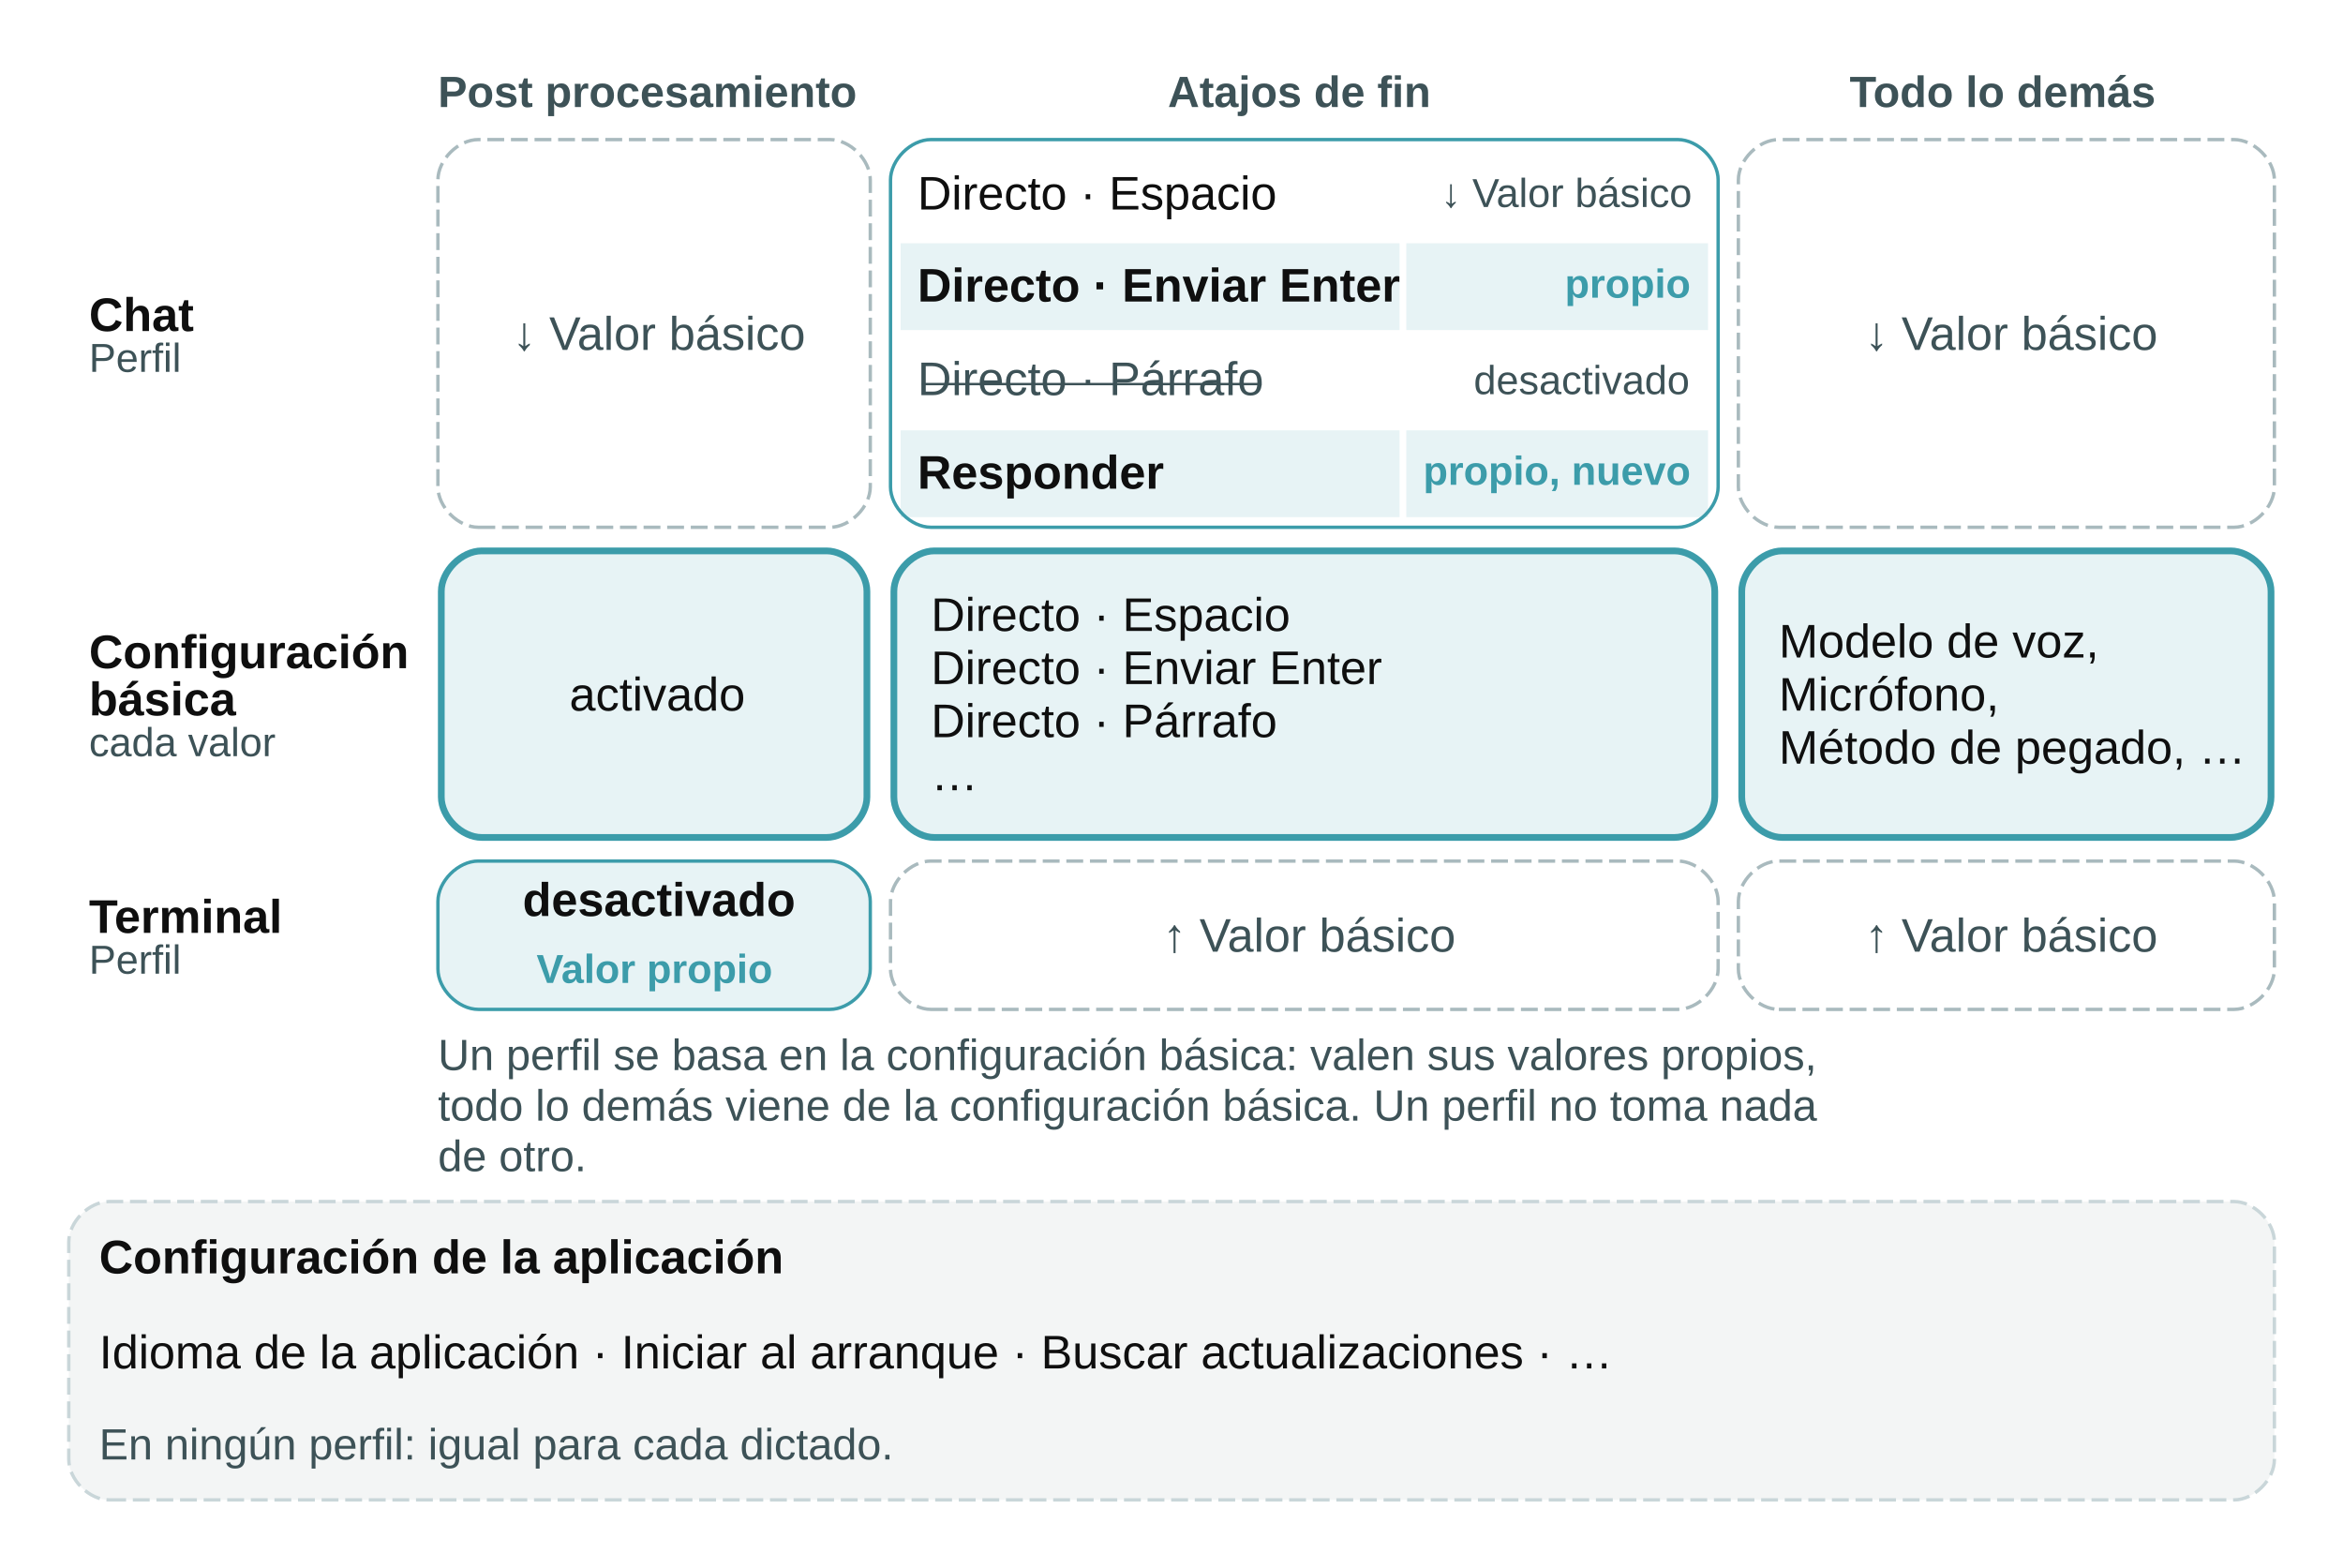
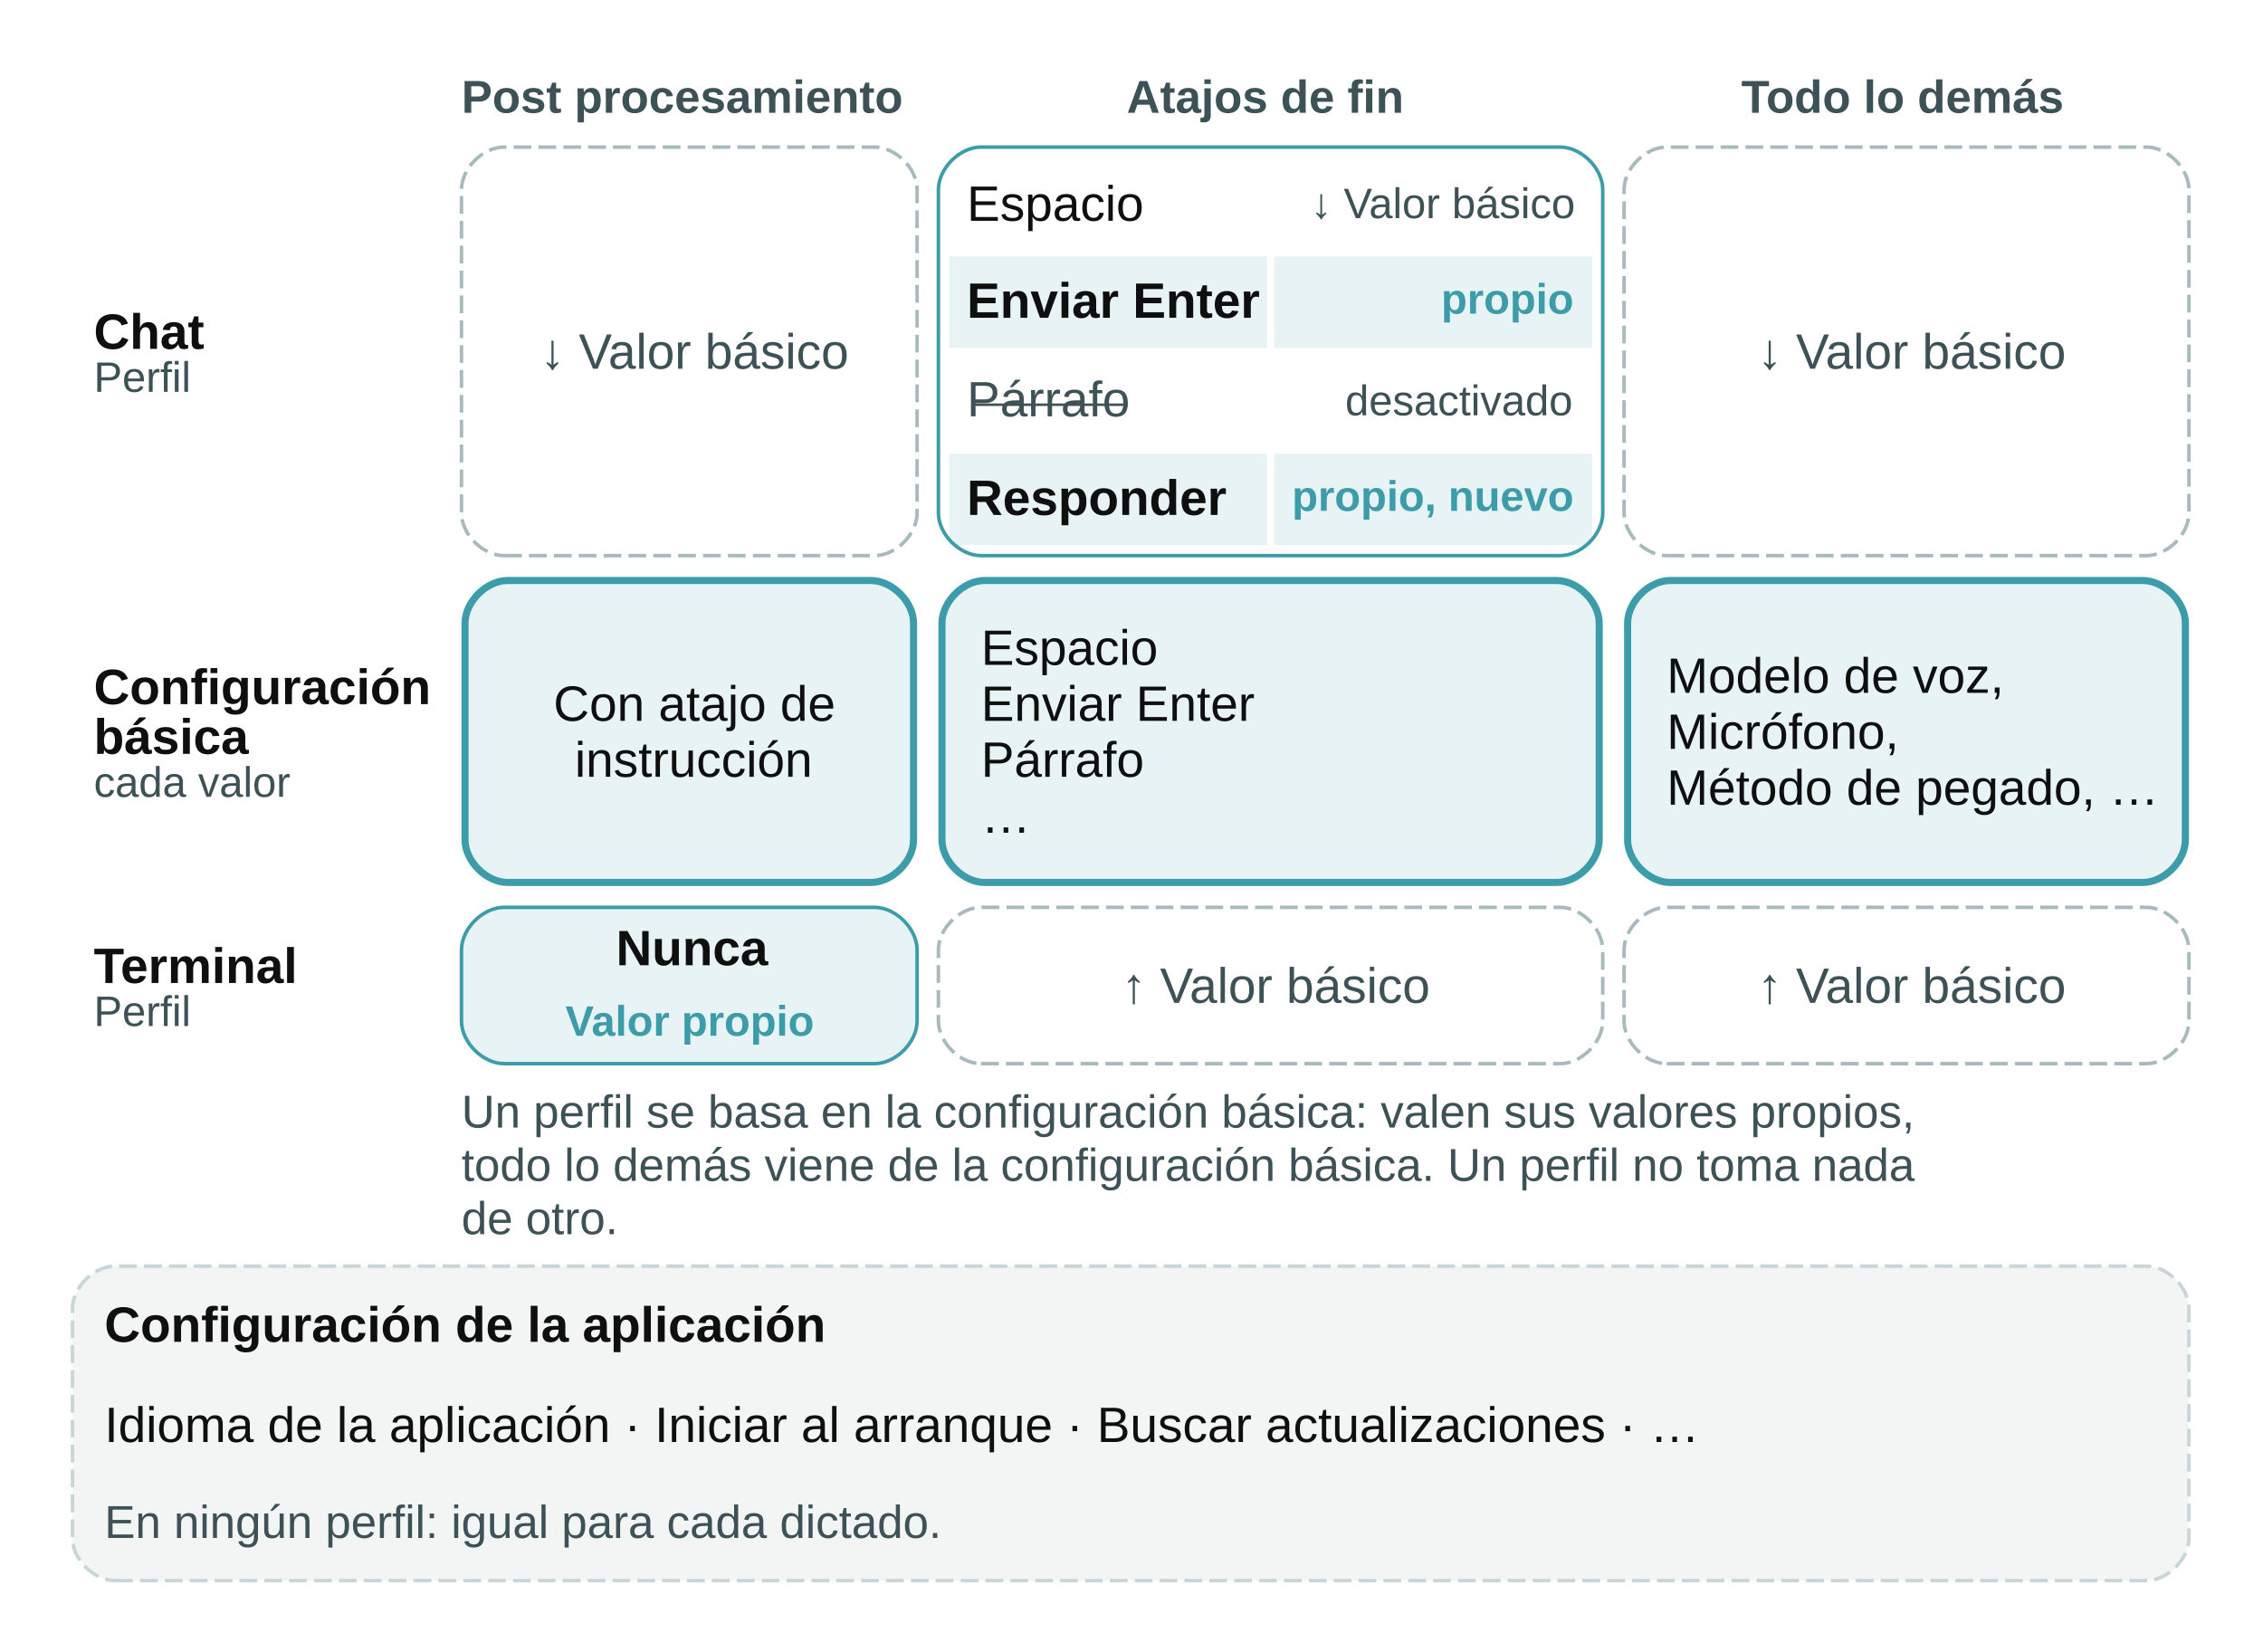
- <svg xmlns="http://www.w3.org/2000/svg" width="695px" height="465px" viewBox="0.00 0.00 695.00 465.00">
+ <svg xmlns="http://www.w3.org/2000/svg" width="637px" height="465px" viewBox="0.00 0.00 637.00 465.00">
  <g id="graph0" class="graph" transform="scale(1 1) rotate(0) translate(14.4 450.9)">
    <g id="node1" class="node">
      <text xml:space="preserve" text-anchor="start" x="115.5" y="-419.15" font-family="Arial, Helvetica, 'Liberation Sans', 'Arimo', sans-serif" font-weight="bold" font-size="13.00" fill="#3d5257">Post procesamiento</text>
-       <text xml:space="preserve" text-anchor="start" x="332" y="-419.15" font-family="Arial, Helvetica, 'Liberation Sans', 'Arimo', sans-serif" font-weight="bold" font-size="13.00" fill="#3d5257">Atajos de fin</text>
-       <text xml:space="preserve" text-anchor="start" x="534.25" y="-419.15" font-family="Arial, Helvetica, 'Liberation Sans', 'Arimo', sans-serif" font-weight="bold" font-size="13.00" fill="#3d5257">Todo lo demás</text>
+       <text xml:space="preserve" text-anchor="start" x="302.75" y="-419.15" font-family="Arial, Helvetica, 'Liberation Sans', 'Arimo', sans-serif" font-weight="bold" font-size="13.00" fill="#3d5257">Atajos de fin</text>
+       <text xml:space="preserve" text-anchor="start" x="475.75" y="-419.15" font-family="Arial, Helvetica, 'Liberation Sans', 'Arimo', sans-serif" font-weight="bold" font-size="13.00" fill="#3d5257">Todo lo demás</text>
      <text xml:space="preserve" text-anchor="start" x="12" y="-352.7" font-family="Arial, Helvetica, 'Liberation Sans', 'Arimo', sans-serif" font-weight="bold" font-size="14.00" fill="#0f0f0f">Chat</text>
      <text xml:space="preserve" text-anchor="start" x="12" y="-340.6" font-family="Arial, Helvetica, 'Liberation Sans', 'Arimo', sans-serif" font-size="12.00" fill="#3d5257">Perfil</text>
      <text xml:space="preserve" text-anchor="start" x="137.62" y="-347.12" font-family="Arial, Helvetica, 'Liberation Sans', 'Arimo', sans-serif" font-size="14.00" fill="#3d5257">↓ Valor básico</text>
      <path fill="none" stroke="#a9babe" stroke-dasharray="5,2" d="M127.5,-294.5C127.5,-294.5 231.75,-294.5 231.75,-294.5 237.75,-294.5 243.75,-300.5 243.75,-306.5 243.75,-306.5 243.75,-397.5 243.75,-397.5 243.75,-403.5 237.75,-409.5 231.75,-409.5 231.75,-409.5 127.5,-409.5 127.5,-409.5 121.5,-409.5 115.5,-403.5 115.5,-397.5 115.5,-397.5 115.5,-306.5 115.5,-306.5 115.5,-300.5 121.5,-294.5 127.5,-294.5" />
-       <text xml:space="preserve" text-anchor="start" x="257.75" y="-388.75" font-family="Arial, Helvetica, 'Liberation Sans', 'Arimo', sans-serif" font-size="14.00" fill="#0f0f0f">Directo · Espacio</text>
-       <text xml:space="preserve" text-anchor="start" x="413" y="-389.5" font-family="Arial, Helvetica, 'Liberation Sans', 'Arimo', sans-serif" font-size="12.00" fill="#3d5257">↓ Valor básico</text>
-       <polygon fill="#e7f3f5" stroke="none" stroke-dasharray="5,2" points="252.75,-353 252.75,-378.75 400.75,-378.75 400.75,-353 252.75,-353" />
-       <text xml:space="preserve" text-anchor="start" x="257.75" y="-361.45" font-family="Arial, Helvetica, 'Liberation Sans', 'Arimo', sans-serif" font-weight="bold" font-size="14.00" fill="#0f0f0f">Directo · Enviar Enter</text>
-       <polygon fill="#e7f3f5" stroke="none" stroke-dasharray="5,2" points="402.75,-353 402.75,-378.75 492.25,-378.75 492.25,-353 402.75,-353" />
-       <text xml:space="preserve" text-anchor="start" x="449.75" y="-362.6" font-family="Arial, Helvetica, 'Liberation Sans', 'Arimo', sans-serif" font-weight="bold" font-size="12.00" fill="#3c9caa">propio</text>
-       <text xml:space="preserve" text-anchor="start" x="257.75" y="-333.7" font-family="Arial, Helvetica, 'Liberation Sans', 'Arimo', sans-serif" text-decoration="line-through" font-size="14.00" fill="#3d5257">Directo · Párrafo</text>
-       <text xml:space="preserve" text-anchor="start" x="422.75" y="-334" font-family="Arial, Helvetica, 'Liberation Sans', 'Arimo', sans-serif" font-size="12.00" fill="#3d5257">desactivado</text>
-       <polygon fill="#e7f3f5" stroke="none" stroke-dasharray="5,2" points="252.75,-297.5 252.75,-323.25 400.75,-323.25 400.75,-297.5 252.75,-297.5" />
+       <text xml:space="preserve" text-anchor="start" x="257.75" y="-388.75" font-family="Arial, Helvetica, 'Liberation Sans', 'Arimo', sans-serif" font-size="14.00" fill="#0f0f0f">Espacio</text>
+       <text xml:space="preserve" text-anchor="start" x="354.5" y="-389.5" font-family="Arial, Helvetica, 'Liberation Sans', 'Arimo', sans-serif" font-size="12.00" fill="#3d5257">↓ Valor básico</text>
+       <polygon fill="#e7f3f5" stroke="none" stroke-dasharray="5,2" points="252.75,-353 252.75,-378.75 342.25,-378.75 342.25,-353 252.75,-353" />
+       <text xml:space="preserve" text-anchor="start" x="257.75" y="-361.45" font-family="Arial, Helvetica, 'Liberation Sans', 'Arimo', sans-serif" font-weight="bold" font-size="14.00" fill="#0f0f0f">Enviar Enter</text>
+       <polygon fill="#e7f3f5" stroke="none" stroke-dasharray="5,2" points="344.25,-353 344.25,-378.75 433.75,-378.75 433.75,-353 344.25,-353" />
+       <text xml:space="preserve" text-anchor="start" x="391.25" y="-362.6" font-family="Arial, Helvetica, 'Liberation Sans', 'Arimo', sans-serif" font-weight="bold" font-size="12.00" fill="#3c9caa">propio</text>
+       <text xml:space="preserve" text-anchor="start" x="257.75" y="-333.7" font-family="Arial, Helvetica, 'Liberation Sans', 'Arimo', sans-serif" text-decoration="line-through" font-size="14.00" fill="#3d5257">Párrafo</text>
+       <text xml:space="preserve" text-anchor="start" x="364.25" y="-334" font-family="Arial, Helvetica, 'Liberation Sans', 'Arimo', sans-serif" font-size="12.00" fill="#3d5257">desactivado</text>
+       <polygon fill="#e7f3f5" stroke="none" stroke-dasharray="5,2" points="252.75,-297.5 252.75,-323.25 342.25,-323.25 342.25,-297.5 252.75,-297.5" />
      <text xml:space="preserve" text-anchor="start" x="257.75" y="-305.95" font-family="Arial, Helvetica, 'Liberation Sans', 'Arimo', sans-serif" font-weight="bold" font-size="14.00" fill="#0f0f0f">Responder</text>
-       <polygon fill="#e7f3f5" stroke="none" stroke-dasharray="5,2" points="402.75,-297.5 402.75,-323.25 492.25,-323.25 492.25,-297.5 402.75,-297.5" />
-       <text xml:space="preserve" text-anchor="start" x="407.75" y="-307.1" font-family="Arial, Helvetica, 'Liberation Sans', 'Arimo', sans-serif" font-weight="bold" font-size="12.00" fill="#3c9caa">propio, nuevo</text>
-       <path fill="none" stroke="#3c9caa" d="M261.75,-294.5C261.75,-294.5 483.25,-294.5 483.25,-294.5 489.25,-294.5 495.25,-300.5 495.25,-306.5 495.25,-306.5 495.25,-397.5 495.25,-397.5 495.25,-403.5 489.25,-409.5 483.25,-409.5 483.25,-409.5 261.75,-409.5 261.75,-409.5 255.75,-409.5 249.75,-403.5 249.75,-397.5 249.75,-397.5 249.75,-306.5 249.75,-306.5 249.75,-300.5 255.75,-294.5 261.75,-294.5" />
-       <text xml:space="preserve" text-anchor="start" x="538.75" y="-347.12" font-family="Arial, Helvetica, 'Liberation Sans', 'Arimo', sans-serif" font-size="14.00" fill="#3d5257">↓ Valor básico</text>
-       <path fill="none" stroke="#a9babe" stroke-dasharray="5,2" d="M513.25,-294.5C513.25,-294.5 648.25,-294.5 648.25,-294.5 654.25,-294.5 660.25,-300.5 660.25,-306.5 660.25,-306.5 660.25,-397.5 660.25,-397.5 660.25,-403.5 654.25,-409.5 648.25,-409.5 648.25,-409.5 513.25,-409.5 513.25,-409.5 507.25,-409.5 501.25,-403.5 501.25,-397.5 501.25,-397.5 501.25,-306.5 501.25,-306.5 501.25,-300.5 507.25,-294.5 513.25,-294.5" />
+       <polygon fill="#e7f3f5" stroke="none" stroke-dasharray="5,2" points="344.25,-297.5 344.25,-323.25 433.75,-323.25 433.75,-297.5 344.25,-297.5" />
+       <text xml:space="preserve" text-anchor="start" x="349.25" y="-307.1" font-family="Arial, Helvetica, 'Liberation Sans', 'Arimo', sans-serif" font-weight="bold" font-size="12.00" fill="#3c9caa">propio, nuevo</text>
+       <path fill="none" stroke="#3c9caa" d="M261.75,-294.5C261.75,-294.5 424.75,-294.5 424.75,-294.5 430.75,-294.5 436.75,-300.5 436.75,-306.5 436.75,-306.5 436.75,-397.5 436.75,-397.5 436.75,-403.5 430.75,-409.5 424.75,-409.5 424.75,-409.5 261.75,-409.5 261.75,-409.5 255.75,-409.5 249.75,-403.5 249.75,-397.5 249.75,-397.5 249.75,-306.5 249.75,-306.5 249.75,-300.5 255.75,-294.5 261.75,-294.5" />
+       <text xml:space="preserve" text-anchor="start" x="480.25" y="-347.12" font-family="Arial, Helvetica, 'Liberation Sans', 'Arimo', sans-serif" font-size="14.00" fill="#3d5257">↓ Valor básico</text>
+       <path fill="none" stroke="#a9babe" stroke-dasharray="5,2" d="M454.75,-294.5C454.75,-294.5 589.75,-294.5 589.75,-294.5 595.75,-294.5 601.75,-300.5 601.75,-306.5 601.75,-306.5 601.75,-397.5 601.75,-397.5 601.75,-403.5 595.75,-409.5 589.75,-409.5 589.75,-409.5 454.75,-409.5 454.75,-409.5 448.75,-409.5 442.75,-403.5 442.75,-397.5 442.75,-397.5 442.75,-306.5 442.75,-306.5 442.75,-300.5 448.75,-294.5 454.75,-294.5" />
      <text xml:space="preserve" text-anchor="start" x="12" y="-252.7" font-family="Arial, Helvetica, 'Liberation Sans', 'Arimo', sans-serif" font-weight="bold" font-size="14.00" fill="#0f0f0f">Configuración</text>
      <text xml:space="preserve" text-anchor="start" x="12" y="-238.7" font-family="Arial, Helvetica, 'Liberation Sans', 'Arimo', sans-serif" font-weight="bold" font-size="14.00" fill="#0f0f0f">básica</text>
      <text xml:space="preserve" text-anchor="start" x="12" y="-226.6" font-family="Arial, Helvetica, 'Liberation Sans', 'Arimo', sans-serif" font-size="12.00" fill="#3d5257">cada valor</text>
      <path fill="#e7f3f5" stroke="none" stroke-dasharray="5,2" d="M128.5,-202.5C128.5,-202.5 230.75,-202.5 230.75,-202.5 236.75,-202.5 242.75,-208.5 242.75,-214.5 242.75,-214.5 242.75,-275.5 242.75,-275.5 242.75,-281.5 236.75,-287.5 230.75,-287.5 230.75,-287.5 128.5,-287.5 128.5,-287.5 122.5,-287.5 116.5,-281.5 116.5,-275.5 116.5,-275.5 116.5,-214.5 116.5,-214.5 116.5,-208.5 122.5,-202.5 128.5,-202.5" />
-       <text xml:space="preserve" text-anchor="start" x="154.5" y="-240.12" font-family="Arial, Helvetica, 'Liberation Sans', 'Arimo', sans-serif" font-size="14.00" fill="#0f0f0f">activado</text>
+       <text xml:space="preserve" text-anchor="start" x="141.38" y="-248" font-family="Arial, Helvetica, 'Liberation Sans', 'Arimo', sans-serif" font-size="14.00" fill="#0f0f0f">Con atajo de</text>
+       <text xml:space="preserve" text-anchor="start" x="147.38" y="-232.25" font-family="Arial, Helvetica, 'Liberation Sans', 'Arimo', sans-serif" font-size="14.00" fill="#0f0f0f">instrucción</text>
      <path fill="none" stroke="#3c9caa" stroke-width="2" d="M128.5,-202.5C128.5,-202.5 230.75,-202.5 230.75,-202.5 236.75,-202.5 242.75,-208.5 242.75,-214.5 242.75,-214.5 242.75,-275.5 242.75,-275.5 242.75,-281.5 236.75,-287.5 230.75,-287.5 230.75,-287.5 128.5,-287.5 128.5,-287.5 122.5,-287.5 116.5,-281.5 116.5,-275.5 116.5,-275.5 116.5,-214.5 116.5,-214.5 116.5,-208.5 122.5,-202.5 128.5,-202.5" />
-       <path fill="#e7f3f5" stroke="none" stroke-width="2" d="M262.75,-202.5C262.75,-202.5 482.25,-202.5 482.25,-202.5 488.25,-202.5 494.25,-208.5 494.25,-214.5 494.25,-214.5 494.25,-275.5 494.25,-275.5 494.25,-281.5 488.25,-287.5 482.25,-287.5 482.25,-287.5 262.75,-287.5 262.75,-287.5 256.75,-287.5 250.75,-281.5 250.75,-275.5 250.75,-275.5 250.75,-214.5 250.75,-214.5 250.75,-208.5 256.75,-202.5 262.75,-202.5" />
-       <text xml:space="preserve" text-anchor="start" x="261.75" y="-263.75" font-family="Arial, Helvetica, 'Liberation Sans', 'Arimo', sans-serif" font-size="14.00" fill="#0f0f0f">Directo · Espacio</text>
-       <text xml:space="preserve" text-anchor="start" x="261.75" y="-248" font-family="Arial, Helvetica, 'Liberation Sans', 'Arimo', sans-serif" font-size="14.00" fill="#0f0f0f">Directo · Enviar Enter</text>
-       <text xml:space="preserve" text-anchor="start" x="261.75" y="-232.25" font-family="Arial, Helvetica, 'Liberation Sans', 'Arimo', sans-serif" font-size="14.00" fill="#0f0f0f">Directo · Párrafo</text>
+       <path fill="#e7f3f5" stroke="none" stroke-width="2" d="M262.75,-202.5C262.75,-202.5 423.75,-202.5 423.75,-202.5 429.75,-202.5 435.75,-208.5 435.75,-214.5 435.75,-214.5 435.75,-275.5 435.75,-275.5 435.75,-281.5 429.75,-287.5 423.75,-287.5 423.75,-287.5 262.75,-287.5 262.75,-287.5 256.75,-287.5 250.75,-281.5 250.75,-275.5 250.75,-275.5 250.75,-214.5 250.75,-214.5 250.75,-208.5 256.75,-202.5 262.75,-202.5" />
+       <text xml:space="preserve" text-anchor="start" x="261.75" y="-263.75" font-family="Arial, Helvetica, 'Liberation Sans', 'Arimo', sans-serif" font-size="14.00" fill="#0f0f0f">Espacio</text>
+       <text xml:space="preserve" text-anchor="start" x="261.75" y="-248" font-family="Arial, Helvetica, 'Liberation Sans', 'Arimo', sans-serif" font-size="14.00" fill="#0f0f0f">Enviar Enter</text>
+       <text xml:space="preserve" text-anchor="start" x="261.75" y="-232.25" font-family="Arial, Helvetica, 'Liberation Sans', 'Arimo', sans-serif" font-size="14.00" fill="#0f0f0f">Párrafo</text>
      <text xml:space="preserve" text-anchor="start" x="261.75" y="-216.5" font-family="Arial, Helvetica, 'Liberation Sans', 'Arimo', sans-serif" font-size="14.00" fill="#0f0f0f">…</text>
-       <path fill="none" stroke="#3c9caa" stroke-width="2" d="M262.75,-202.5C262.75,-202.5 482.25,-202.5 482.25,-202.5 488.25,-202.5 494.25,-208.5 494.25,-214.5 494.25,-214.5 494.25,-275.5 494.25,-275.5 494.25,-281.5 488.25,-287.5 482.25,-287.5 482.25,-287.5 262.75,-287.5 262.75,-287.5 256.75,-287.5 250.75,-281.5 250.75,-275.5 250.75,-275.5 250.75,-214.5 250.75,-214.5 250.75,-208.5 256.75,-202.5 262.75,-202.5" />
-       <path fill="#e7f3f5" stroke="none" stroke-width="2" d="M514.25,-202.5C514.25,-202.5 647.25,-202.5 647.25,-202.5 653.25,-202.5 659.25,-208.5 659.25,-214.5 659.25,-214.5 659.25,-275.5 659.25,-275.5 659.25,-281.5 653.25,-287.5 647.25,-287.5 647.25,-287.5 514.25,-287.5 514.25,-287.5 508.25,-287.5 502.25,-281.5 502.25,-275.5 502.25,-275.5 502.25,-214.5 502.25,-214.5 502.25,-208.5 508.25,-202.5 514.25,-202.5" />
-       <text xml:space="preserve" text-anchor="start" x="513.25" y="-255.88" font-family="Arial, Helvetica, 'Liberation Sans', 'Arimo', sans-serif" font-size="14.00" fill="#0f0f0f">Modelo de voz,</text>
-       <text xml:space="preserve" text-anchor="start" x="513.25" y="-240.12" font-family="Arial, Helvetica, 'Liberation Sans', 'Arimo', sans-serif" font-size="14.00" fill="#0f0f0f">Micrófono,</text>
-       <text xml:space="preserve" text-anchor="start" x="513.25" y="-224.38" font-family="Arial, Helvetica, 'Liberation Sans', 'Arimo', sans-serif" font-size="14.00" fill="#0f0f0f">Método de pegado, …</text>
-       <path fill="none" stroke="#3c9caa" stroke-width="2" d="M514.25,-202.5C514.25,-202.5 647.25,-202.5 647.25,-202.5 653.25,-202.5 659.25,-208.5 659.25,-214.5 659.25,-214.5 659.25,-275.5 659.25,-275.5 659.25,-281.5 653.25,-287.5 647.25,-287.5 647.25,-287.5 514.25,-287.5 514.25,-287.5 508.25,-287.5 502.25,-281.5 502.25,-275.5 502.25,-275.5 502.25,-214.5 502.25,-214.5 502.25,-208.5 508.25,-202.5 514.25,-202.5" />
+       <path fill="none" stroke="#3c9caa" stroke-width="2" d="M262.75,-202.5C262.75,-202.5 423.75,-202.5 423.75,-202.5 429.75,-202.5 435.75,-208.5 435.75,-214.5 435.75,-214.5 435.75,-275.5 435.75,-275.5 435.75,-281.5 429.75,-287.5 423.75,-287.5 423.75,-287.5 262.75,-287.5 262.75,-287.5 256.75,-287.5 250.75,-281.5 250.75,-275.5 250.75,-275.5 250.75,-214.5 250.75,-214.5 250.75,-208.5 256.75,-202.5 262.75,-202.5" />
+       <path fill="#e7f3f5" stroke="none" stroke-width="2" d="M455.75,-202.5C455.75,-202.5 588.75,-202.5 588.75,-202.5 594.75,-202.5 600.75,-208.5 600.75,-214.5 600.75,-214.5 600.75,-275.5 600.75,-275.5 600.75,-281.5 594.75,-287.5 588.75,-287.5 588.75,-287.5 455.75,-287.5 455.75,-287.5 449.75,-287.5 443.75,-281.5 443.75,-275.5 443.75,-275.5 443.75,-214.5 443.75,-214.5 443.75,-208.5 449.75,-202.5 455.75,-202.5" />
+       <text xml:space="preserve" text-anchor="start" x="454.75" y="-255.88" font-family="Arial, Helvetica, 'Liberation Sans', 'Arimo', sans-serif" font-size="14.00" fill="#0f0f0f">Modelo de voz,</text>
+       <text xml:space="preserve" text-anchor="start" x="454.75" y="-240.12" font-family="Arial, Helvetica, 'Liberation Sans', 'Arimo', sans-serif" font-size="14.00" fill="#0f0f0f">Micrófono,</text>
+       <text xml:space="preserve" text-anchor="start" x="454.75" y="-224.38" font-family="Arial, Helvetica, 'Liberation Sans', 'Arimo', sans-serif" font-size="14.00" fill="#0f0f0f">Método de pegado, …</text>
+       <path fill="none" stroke="#3c9caa" stroke-width="2" d="M455.75,-202.5C455.75,-202.5 588.75,-202.5 588.75,-202.5 594.75,-202.5 600.75,-208.5 600.75,-214.5 600.75,-214.5 600.75,-275.5 600.75,-275.5 600.75,-281.5 594.75,-287.5 588.75,-287.5 588.75,-287.5 455.75,-287.5 455.75,-287.5 449.75,-287.5 443.75,-281.5 443.75,-275.5 443.75,-275.5 443.75,-214.5 443.75,-214.5 443.75,-208.5 449.75,-202.5 455.75,-202.5" />
      <text xml:space="preserve" text-anchor="start" x="12" y="-174.2" font-family="Arial, Helvetica, 'Liberation Sans', 'Arimo', sans-serif" font-weight="bold" font-size="14.00" fill="#0f0f0f">Terminal</text>
      <text xml:space="preserve" text-anchor="start" x="12" y="-162.1" font-family="Arial, Helvetica, 'Liberation Sans', 'Arimo', sans-serif" font-size="12.00" fill="#3d5257">Perfil</text>
      <path fill="#e7f3f5" stroke="none" stroke-width="2" d="M127.5,-151.5C127.5,-151.5 231.75,-151.5 231.75,-151.5 237.75,-151.5 243.75,-157.5 243.75,-163.5 243.75,-163.5 243.75,-183.5 243.75,-183.5 243.75,-189.5 237.75,-195.5 231.75,-195.5 231.75,-195.5 127.5,-195.5 127.5,-195.5 121.5,-195.5 115.5,-189.5 115.5,-183.5 115.5,-183.5 115.5,-163.5 115.5,-163.5 115.5,-157.5 121.5,-151.5 127.5,-151.5" />
-       <text xml:space="preserve" text-anchor="start" x="140.62" y="-179.2" font-family="Arial, Helvetica, 'Liberation Sans', 'Arimo', sans-serif" font-weight="bold" font-size="14.00" fill="#0f0f0f">desactivado</text>
+       <text xml:space="preserve" text-anchor="start" x="159" y="-179.2" font-family="Arial, Helvetica, 'Liberation Sans', 'Arimo', sans-serif" font-weight="bold" font-size="14.00" fill="#0f0f0f">Nunca</text>
      <text xml:space="preserve" text-anchor="start" x="144.75" y="-159.35" font-family="Arial, Helvetica, 'Liberation Sans', 'Arimo', sans-serif" font-weight="bold" font-size="12.00" fill="#3c9caa">Valor propio</text>
      <path fill="none" stroke="#3c9caa" d="M127.5,-151.5C127.5,-151.5 231.75,-151.5 231.75,-151.5 237.75,-151.5 243.75,-157.5 243.75,-163.5 243.75,-163.5 243.75,-183.5 243.75,-183.5 243.75,-189.5 237.75,-195.5 231.75,-195.5 231.75,-195.5 127.5,-195.5 127.5,-195.5 121.5,-195.5 115.5,-189.5 115.5,-183.5 115.5,-183.5 115.5,-163.5 115.5,-163.5 115.5,-157.5 121.5,-151.5 127.5,-151.5" />
-       <text xml:space="preserve" text-anchor="start" x="330.5" y="-168.62" font-family="Arial, Helvetica, 'Liberation Sans', 'Arimo', sans-serif" font-size="14.00" fill="#3d5257">↑ Valor básico</text>
-       <path fill="none" stroke="#a9babe" stroke-dasharray="5,2" d="M261.75,-151.5C261.75,-151.5 483.25,-151.5 483.25,-151.5 489.25,-151.5 495.25,-157.5 495.25,-163.5 495.25,-163.5 495.25,-183.5 495.25,-183.5 495.25,-189.5 489.25,-195.5 483.25,-195.5 483.25,-195.5 261.75,-195.5 261.75,-195.5 255.75,-195.5 249.75,-189.5 249.75,-183.5 249.75,-183.5 249.75,-163.5 249.75,-163.5 249.75,-157.5 255.75,-151.5 261.75,-151.5" />
-       <text xml:space="preserve" text-anchor="start" x="538.75" y="-168.62" font-family="Arial, Helvetica, 'Liberation Sans', 'Arimo', sans-serif" font-size="14.00" fill="#3d5257">↑ Valor básico</text>
-       <path fill="none" stroke="#a9babe" stroke-dasharray="5,2" d="M513.25,-151.5C513.25,-151.5 648.25,-151.5 648.25,-151.5 654.25,-151.5 660.25,-157.5 660.25,-163.5 660.25,-163.5 660.25,-183.5 660.25,-183.5 660.25,-189.5 654.25,-195.5 648.25,-195.5 648.25,-195.5 513.25,-195.5 513.25,-195.5 507.25,-195.5 501.25,-189.5 501.25,-183.5 501.25,-183.5 501.25,-163.5 501.25,-163.5 501.25,-157.5 507.25,-151.5 513.25,-151.5" />
+       <text xml:space="preserve" text-anchor="start" x="301.25" y="-168.62" font-family="Arial, Helvetica, 'Liberation Sans', 'Arimo', sans-serif" font-size="14.00" fill="#3d5257">↑ Valor básico</text>
+       <path fill="none" stroke="#a9babe" stroke-dasharray="5,2" d="M261.75,-151.5C261.75,-151.5 424.75,-151.5 424.75,-151.5 430.75,-151.5 436.75,-157.5 436.75,-163.5 436.75,-163.5 436.75,-183.5 436.75,-183.5 436.75,-189.5 430.75,-195.5 424.75,-195.5 424.75,-195.5 261.75,-195.5 261.75,-195.5 255.75,-195.5 249.75,-189.5 249.75,-183.5 249.75,-183.5 249.75,-163.5 249.75,-163.5 249.75,-157.5 255.75,-151.5 261.75,-151.5" />
+       <text xml:space="preserve" text-anchor="start" x="480.25" y="-168.62" font-family="Arial, Helvetica, 'Liberation Sans', 'Arimo', sans-serif" font-size="14.00" fill="#3d5257">↑ Valor básico</text>
+       <path fill="none" stroke="#a9babe" stroke-dasharray="5,2" d="M454.75,-151.5C454.75,-151.5 589.75,-151.5 589.75,-151.5 595.75,-151.5 601.75,-157.5 601.75,-163.5 601.75,-163.5 601.75,-183.5 601.75,-183.5 601.75,-189.5 595.75,-195.5 589.75,-195.5 589.75,-195.5 454.75,-195.5 454.75,-195.5 448.75,-195.5 442.75,-189.5 442.75,-183.5 442.75,-183.5 442.75,-163.5 442.75,-163.5 442.75,-157.5 448.75,-151.5 454.75,-151.5" />
      <text xml:space="preserve" text-anchor="start" x="115.5" y="-133.5" font-family="Arial, Helvetica, 'Liberation Sans', 'Arimo', sans-serif" font-size="13.00" fill="#3d5257">Un perfil se basa en la configuración básica: valen sus valores propios,</text>
      <text xml:space="preserve" text-anchor="start" x="115.5" y="-118.5" font-family="Arial, Helvetica, 'Liberation Sans', 'Arimo', sans-serif" font-size="13.00" fill="#3d5257">todo lo demás viene de la configuración básica. Un perfil no toma nada</text>
      <text xml:space="preserve" text-anchor="start" x="115.5" y="-103.5" font-family="Arial, Helvetica, 'Liberation Sans', 'Arimo', sans-serif" font-size="13.00" fill="#3d5257">de otro.</text>
-       <path fill="#f3f5f5" stroke="none" stroke-dasharray="5,2" d="M18,-6C18,-6 648.25,-6 648.25,-6 654.25,-6 660.25,-12 660.25,-18 660.25,-18 660.25,-82.5 660.25,-82.5 660.25,-88.5 654.25,-94.5 648.25,-94.5 648.25,-94.5 18,-94.5 18,-94.5 12,-94.5 6,-88.5 6,-82.5 6,-82.5 6,-18 6,-18 6,-12 12,-6 18,-6" />
+       <path fill="#f3f5f5" stroke="none" stroke-dasharray="5,2" d="M18,-6C18,-6 589.75,-6 589.75,-6 595.75,-6 601.75,-12 601.75,-18 601.75,-18 601.75,-82.5 601.75,-82.5 601.75,-88.5 595.75,-94.5 589.75,-94.5 589.75,-94.5 18,-94.5 18,-94.5 12,-94.5 6,-88.5 6,-82.5 6,-82.5 6,-18 6,-18 6,-12 12,-6 18,-6" />
      <text xml:space="preserve" text-anchor="start" x="15" y="-73.2" font-family="Arial, Helvetica, 'Liberation Sans', 'Arimo', sans-serif" font-weight="bold" font-size="14.00" fill="#0f0f0f">Configuración de la aplicación</text>
      <text xml:space="preserve" text-anchor="start" x="15" y="-45" font-family="Arial, Helvetica, 'Liberation Sans', 'Arimo', sans-serif" font-size="14.00" fill="#0f0f0f">Idioma de la aplicación · Iniciar al arranque · Buscar actualizaciones · …</text>
      <text xml:space="preserve" text-anchor="start" x="15" y="-18" font-family="Arial, Helvetica, 'Liberation Sans', 'Arimo', sans-serif" font-size="13.00" fill="#3d5257">En ningún perfil: igual para cada dictado.</text>
-       <path fill="none" stroke="#c9d6d9" stroke-dasharray="5,2" d="M18,-6C18,-6 648.25,-6 648.25,-6 654.25,-6 660.25,-12 660.25,-18 660.25,-18 660.25,-82.5 660.25,-82.5 660.25,-88.5 654.25,-94.5 648.25,-94.5 648.25,-94.5 18,-94.5 18,-94.5 12,-94.5 6,-88.5 6,-82.5 6,-82.5 6,-18 6,-18 6,-12 12,-6 18,-6" />
+       <path fill="none" stroke="#c9d6d9" stroke-dasharray="5,2" d="M18,-6C18,-6 589.75,-6 589.75,-6 595.75,-6 601.75,-12 601.75,-18 601.75,-18 601.75,-82.5 601.75,-82.5 601.75,-88.5 595.75,-94.5 589.75,-94.5 589.75,-94.5 18,-94.5 18,-94.5 12,-94.5 6,-88.5 6,-82.5 6,-82.5 6,-18 6,-18 6,-12 12,-6 18,-6" />
    </g>
  </g>
</svg>
